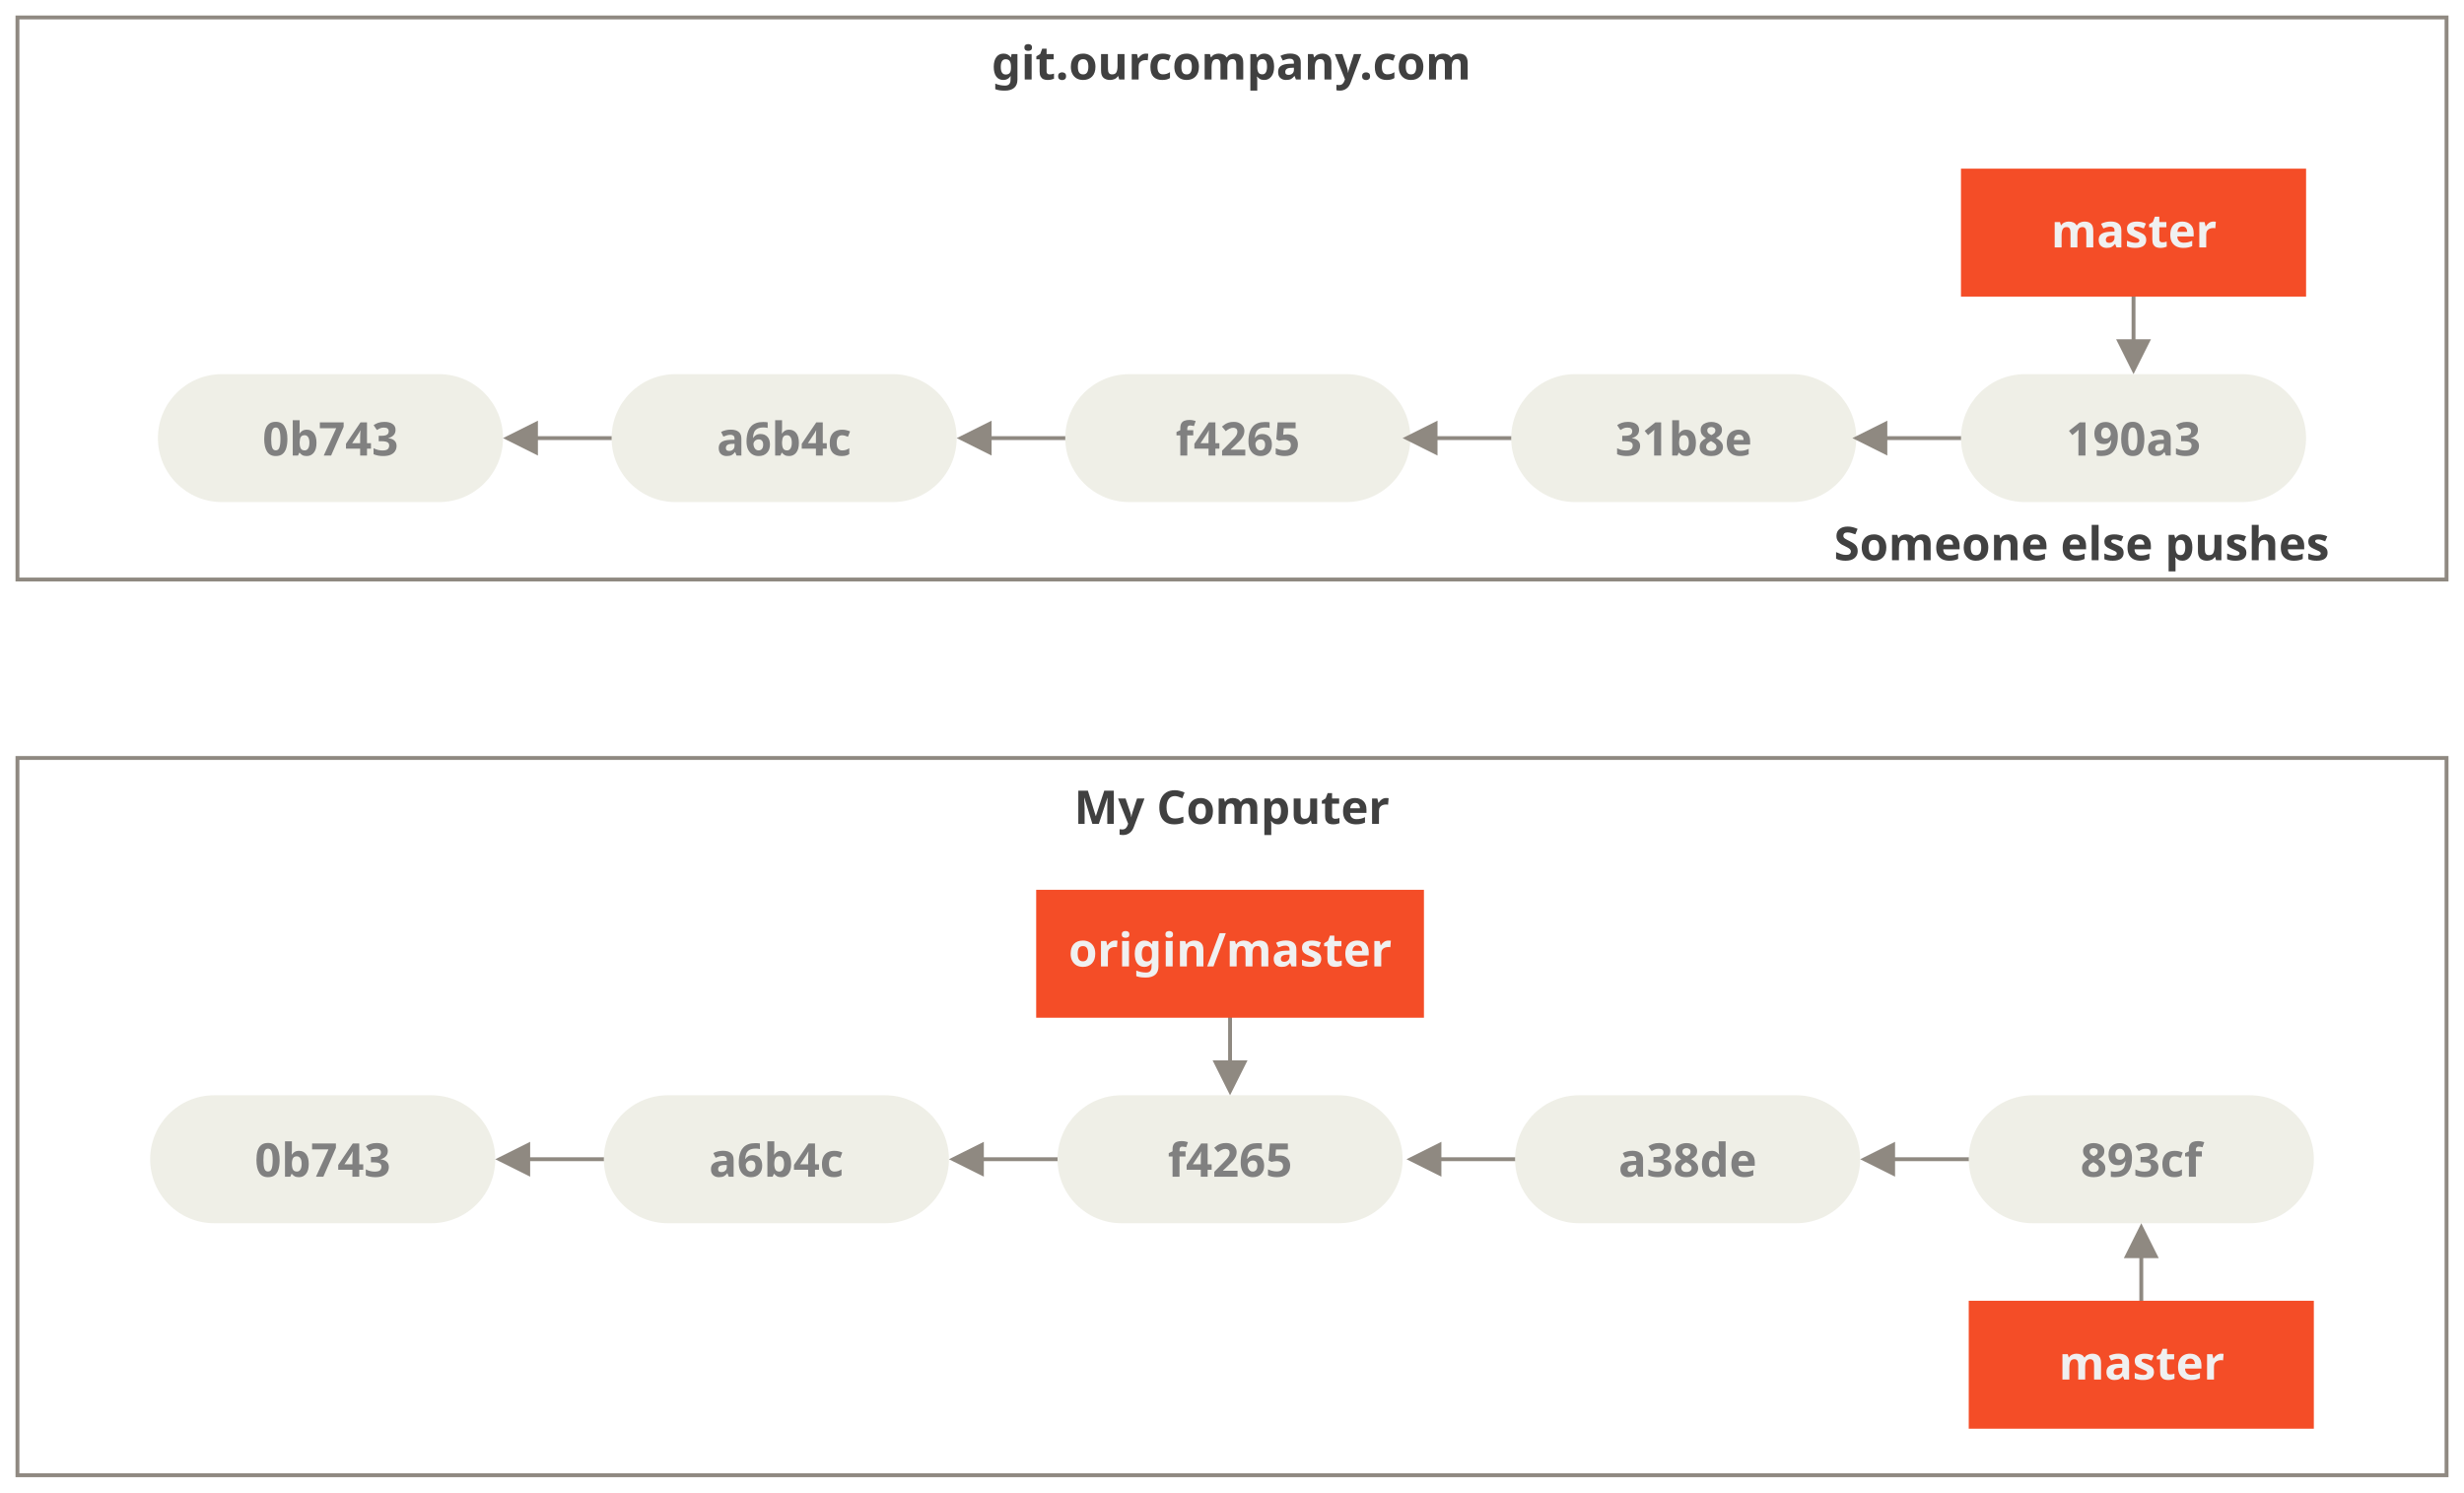
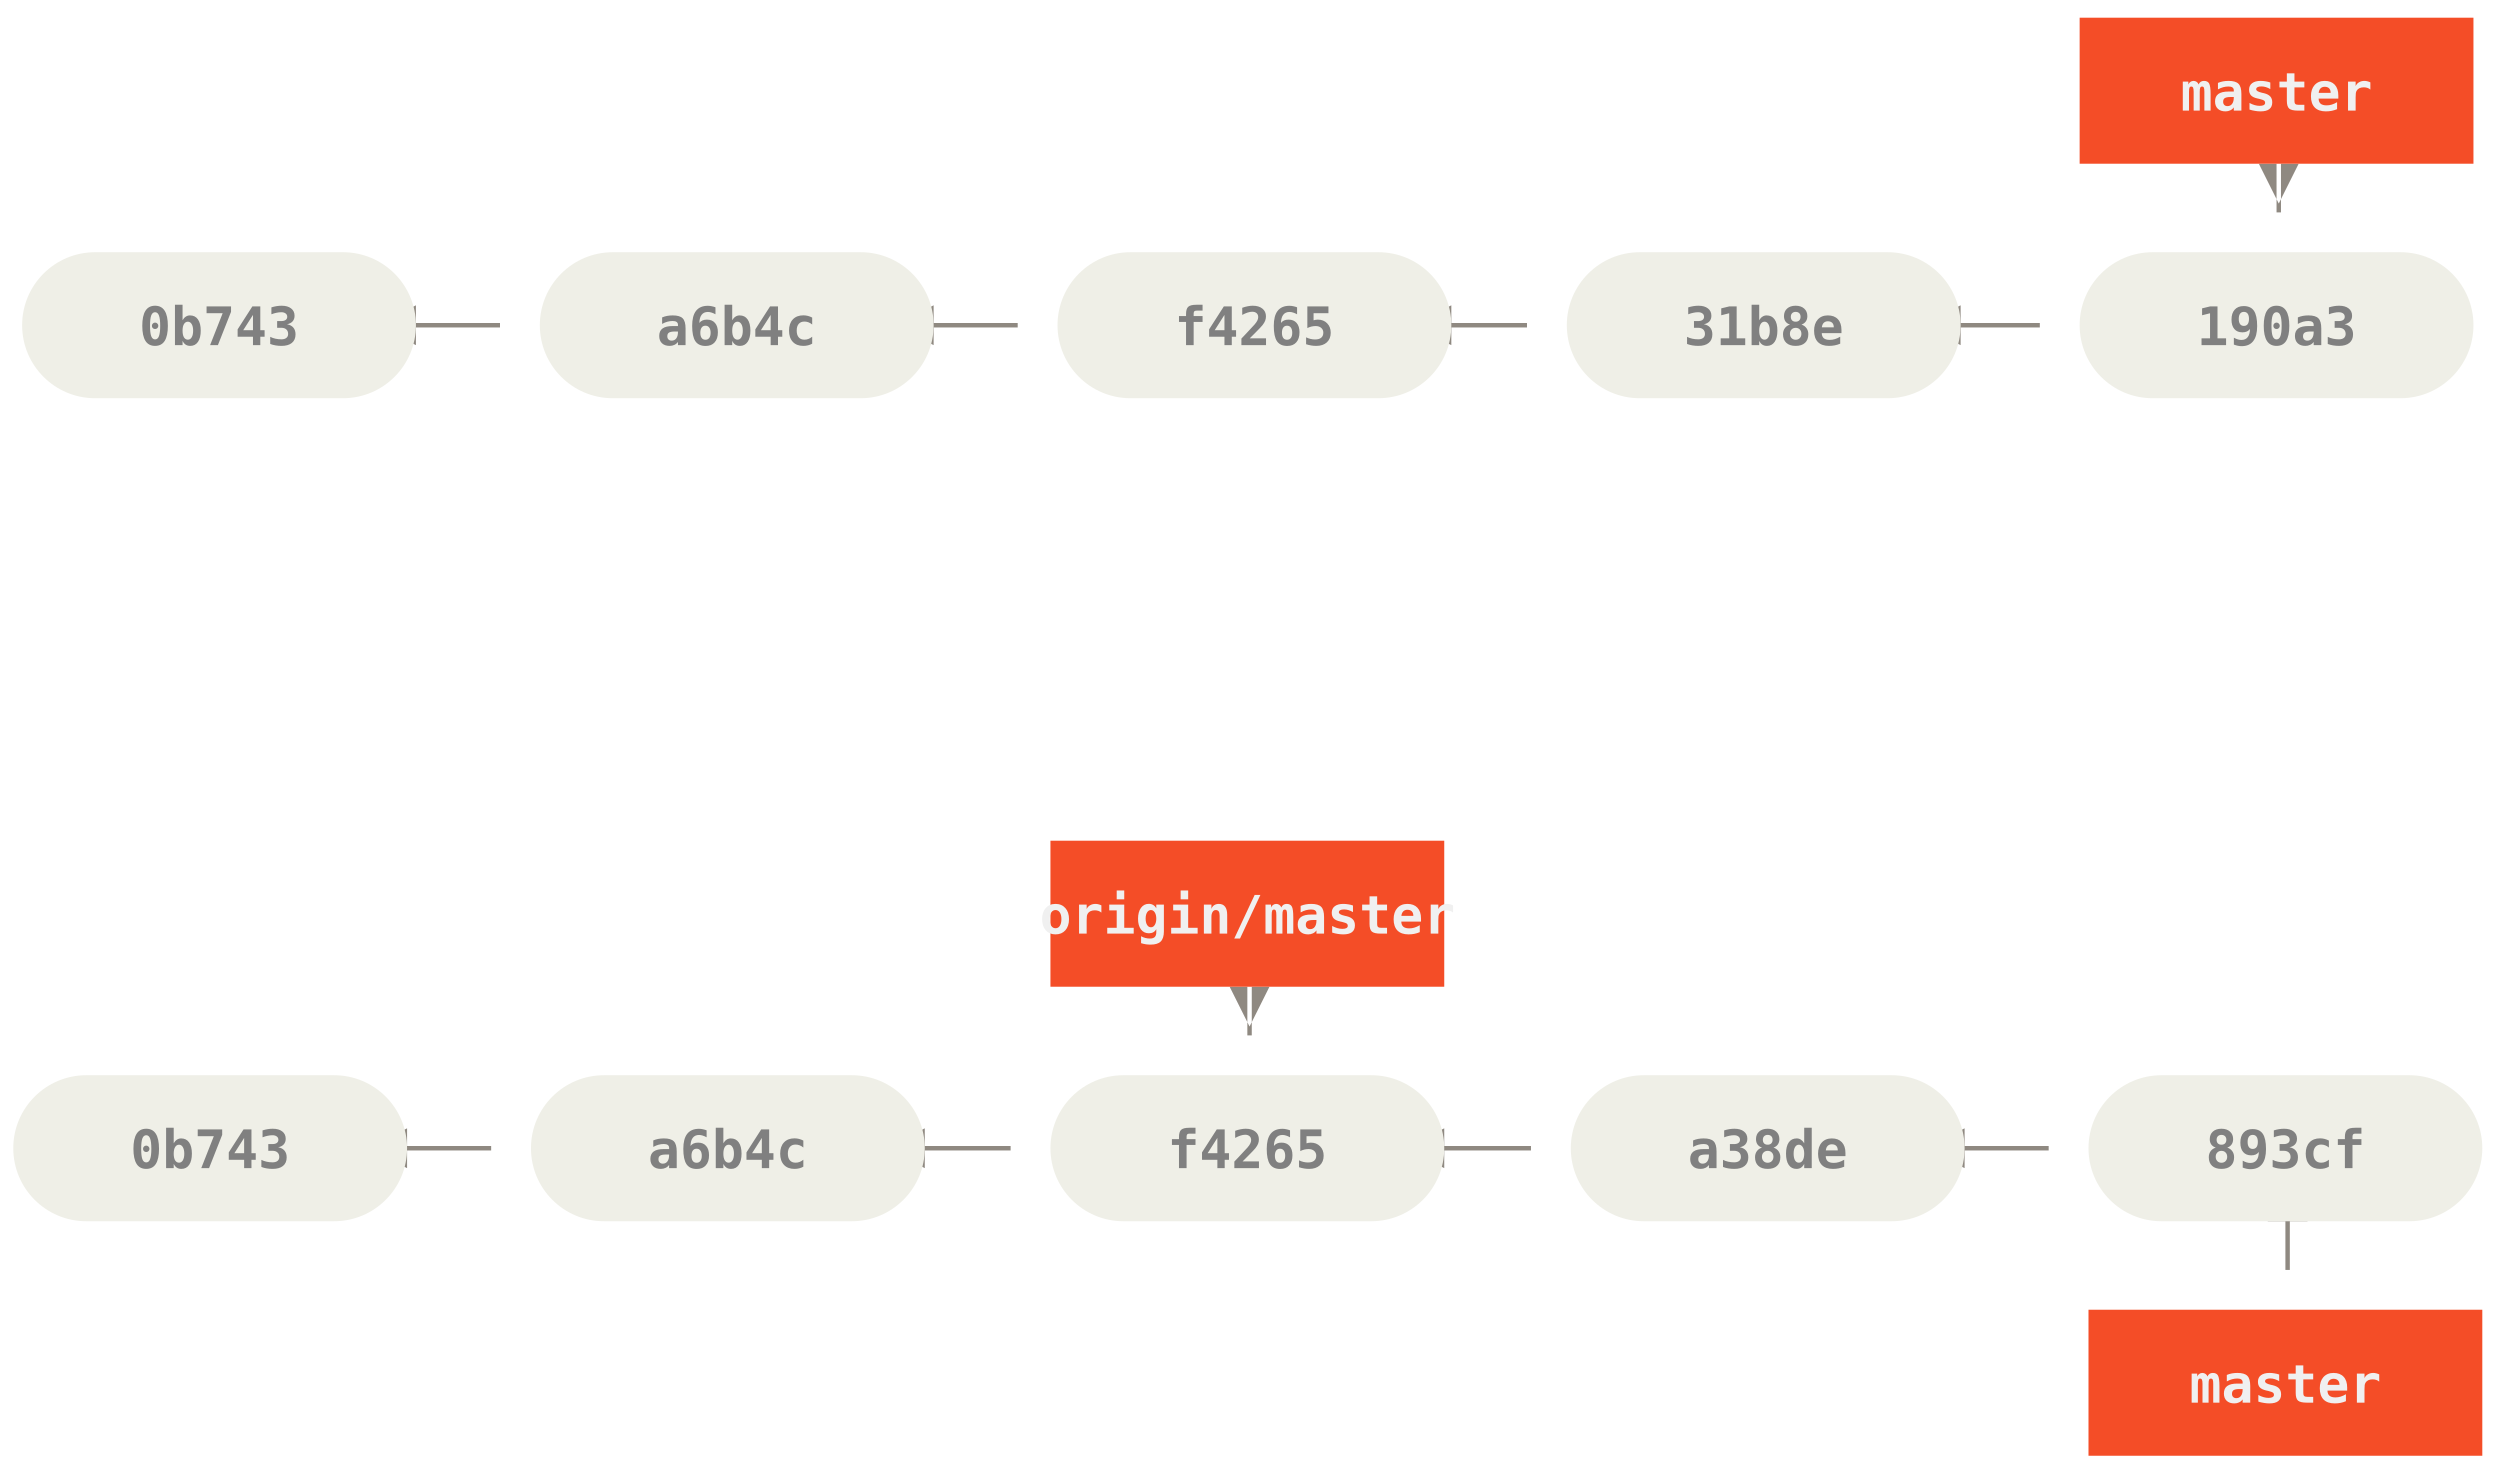
- <svg xmlns="http://www.w3.org/2000/svg" id="svg13660" version="1.1" viewBox="0 0 635.45 385">
-   <g id="g9154" transform="translate(-14.235 -12.5)">
-     <g id="g9076" transform="translate(8.96)">
-       <g id="brown" transform="translate(46,109)" style="fill-rule:evenodd;fill:none">
-         <rect id="Rectangle-1" width="89" height="33" rx="16.5" ry="16.5" style="fill-rule:evenodd;fill:#efefe7" />
-         <text id="C6" font-size="12px" font-weight="700" style="fill:#979797;font-family:'Source Code Pro';font-size:12px;font-weight:700;text-anchor:middle">
-           <tspan id="tspan13534" x="44.5" y="21" style="fill:gray">0b743</tspan>
-         </text>
-       </g>
-       <path id="Line-7" d="m144 125h39v1h-39v4l-9-4.5 9-4.5z" style="fill:#8f8981" />
-       <g id="g13545" transform="translate(163,109)" style="fill-rule:evenodd;fill:none">
-         <rect id="rect13539" width="89" height="33" rx="16.5" ry="16.5" style="fill-rule:evenodd;fill:#efefe7" />
-         <text id="text13543" font-size="12px" font-weight="700" style="fill:#979797;font-family:'Source Code Pro';font-size:12px;font-weight:700;text-anchor:middle">
-           <tspan id="tspan13541" x="44.5" y="21" style="fill:gray">a6b4c</tspan>
-         </text>
-       </g>
-       <path id="Line-8" d="m261 125h39v1h-39v4l-9-4.5 9-4.5z" style="fill:#8f8981" />
-       <g id="g13554" transform="translate(280,109)" style="fill-rule:evenodd;fill:none">
-         <rect id="rect13548" width="89" height="33" rx="16.5" ry="16.5" style="fill-rule:evenodd;fill:#efefe7" />
-         <text id="text13552" font-size="12px" font-weight="700" style="fill:#979797;font-family:'Source Code Pro';font-size:12px;font-weight:700;text-anchor:middle">
-           <tspan id="tspan13550" x="44.5" y="21" style="fill:gray">f4265</tspan>
-         </text>
-       </g>
-       <path id="path13556" d="m376 125h39v1h-39v4l-9-4.5 9-4.5z" style="fill:#8f8981" />
-       <g id="g13564" transform="translate(395,109)" style="fill-rule:evenodd;fill:none">
-         <rect id="rect13558" width="89" height="33" rx="16.5" ry="16.5" style="fill-rule:evenodd;fill:#efefe7" />
-         <text id="text13562" font-size="12px" font-weight="700" style="fill:#979797;font-family:'Source Code Pro';font-size:12px;font-weight:700;text-anchor:middle">
-           <tspan id="tspan13560" x="44.5" y="21" style="fill:gray">31b8e</tspan>
-         </text>
-       </g>
-       <path id="path13566" d="m492 125h39v1h-39v4l-9-4.5 9-4.5z" style="fill:#8f8981" />
-       <g id="g13574" transform="translate(511,109)" style="fill-rule:evenodd;fill:none">
-         <rect id="rect13568" width="89" height="33" rx="16.5" ry="16.5" style="fill-rule:evenodd;fill:#efefe7" />
-         <text id="text13572" font-size="12px" font-weight="700" style="fill:#979797;font-family:'Source Code Pro';font-size:12px;font-weight:700;text-anchor:middle">
-           <tspan id="tspan13570" x="44.5" y="21" style="fill:gray">190a3</tspan>
-         </text>
-       </g>
-       <g id="g9000" transform="translate(-2)">
-         <path id="Line-2" transform="translate(515,56)" d="m42 44v-24h1v24h4l-4.5 9-4.5-9z" style="fill:#8f8981" />
-         <g id="g8993">
-           <rect id="Rectangle-2" transform="matrix(.83962 0 0 1 513 56)" width="106" height="33" style="fill-rule:evenodd;fill:#f44d27" />
-           <text id="master" transform="translate(504.6 56.316)" font-size="12px" font-weight="700" style="fill-rule:evenodd;fill:#979797;font-family:'Source Code Pro';font-size:12px;font-weight:700;text-anchor:middle">
-             <tspan id="tspan13578" x="53" y="20" style="fill:#f0f0f0">master</tspan>
-           </text>
-         </g>
-       </g>
-     </g>
-     <g id="g9044" transform="translate(6.96)">
-       <g id="g13590" transform="translate(46,295)" style="fill-rule:evenodd;fill:none">
-         <rect id="rect13584" width="89" height="33" rx="16.5" ry="16.5" style="fill-rule:evenodd;fill:#efefe7" />
-         <text id="text13588" font-size="12px" font-weight="700" style="fill:#979797;font-family:'Source Code Pro';font-size:12px;font-weight:700;text-anchor:middle">
-           <tspan id="tspan13586" x="44.5" y="21" style="fill:gray">0b743</tspan>
-         </text>
-       </g>
-       <path id="Line-5" d="m144 311h39v1h-39v4l-9-4.5 9-4.5z" style="fill:#8f8981" />
-       <g id="g13599" transform="translate(163,295)" style="fill-rule:evenodd;fill:none">
-         <rect id="rect13593" width="89" height="33" rx="16.5" ry="16.5" style="fill-rule:evenodd;fill:#efefe7" />
-         <text id="text13597" font-size="12px" font-weight="700" style="fill:#979797;font-family:'Source Code Pro';font-size:12px;font-weight:700;text-anchor:middle">
-           <tspan id="tspan13595" x="44.5" y="21" style="fill:gray">a6b4c</tspan>
-         </text>
-       </g>
-       <path id="Line-4" d="m261 311h39v1h-39v4l-9-4.5 9-4.5z" style="fill:#8f8981" />
-       <g id="g13608" transform="translate(280,295)" style="fill-rule:evenodd;fill:none">
-         <rect id="rect13602" width="89" height="33" rx="16.5" ry="16.5" style="fill-rule:evenodd;fill:#efefe7" />
-         <text id="text13606" font-size="12px" font-weight="700" style="fill:#979797;font-family:'Source Code Pro';font-size:12px;font-weight:700;text-anchor:middle">
-           <tspan id="tspan13604" x="44.5" y="21" style="fill:gray">f4265</tspan>
-         </text>
-       </g>
-       <path id="path13610" d="m379 311h39v1h-39v4l-9-4.5 9-4.5z" style="fill:#8f8981" />
-       <g id="g13618" transform="translate(398,295)" style="fill-rule:evenodd;fill:none">
-         <rect id="rect13612" width="89" height="33" rx="16.5" ry="16.5" style="fill-rule:evenodd;fill:#efefe7" />
-         <text id="text13616" font-size="12px" font-weight="700" style="fill:#979797;font-family:'Source Code Pro';font-size:12px;font-weight:700;text-anchor:middle">
-           <tspan id="tspan13614" x="44.5" y="21" style="fill:gray">a38de</tspan>
-         </text>
-       </g>
-       <path id="path13620" d="m496 311h39v1h-39v4l-9-4.5 9-4.5z" style="fill:#8f8981" />
-       <g id="g13628" transform="translate(515,295)" style="fill-rule:evenodd;fill:none">
-         <rect id="rect13622" width="89" height="33" rx="16.5" ry="16.5" style="fill-rule:evenodd;fill:#efefe7" />
-         <text id="text13626" font-size="12px" font-weight="700" style="fill:#979797;font-family:'Source Code Pro';font-size:12px;font-weight:700;text-anchor:middle">
-           <tspan id="tspan13624" x="44.5" y="21" style="fill:gray">893cf</tspan>
-         </text>
-       </g>
-       <g id="g8980" transform="translate(-1)">
-         <path id="Line-3" transform="translate(517,328)" d="m44 9v25h-1v-25h-4l4.5-9 4.5 9z" style="fill:#8f8981" />
-         <g id="g8973">
-           <rect id="rect13631" transform="matrix(.83962 0 0 1 516 348)" width="106" height="33" style="fill-rule:evenodd;fill:#f44d27" />
-           <text id="text13635" transform="translate(507.6 348.32)" font-size="12px" font-weight="700" style="fill-rule:evenodd;fill:#979797;font-family:'Source Code Pro';font-size:12px;font-weight:700;text-anchor:middle">
-             <tspan id="tspan13633" x="53" y="20" style="fill:#f0f0f0">master</tspan>
-           </text>
-         </g>
-       </g>
-       <g id="g8960" transform="translate(4.5)">
-         <path id="Line-6" transform="translate(-4.5)" d="m324 286v-27h1v27h4l-4.5 9-4.5-9z" style="fill:#8f8981" />
-         <g id="g8953">
-           <rect id="rect13640" transform="matrix(.9009 0 0 1 270 242)" width="111" height="33" style="fill-rule:evenodd;fill:#f44d27" />
-           <text id="text13644" transform="translate(264.53 241.76)" font-size="12px" font-weight="700" style="fill-rule:evenodd;fill:#979797;font-family:'Source Code Pro';font-size:12px;font-weight:700;text-anchor:middle">
-             <tspan id="tspan13642" x="55.5" y="20" style="fill:#f0f0f0">origin/master</tspan>
-           </text>
-         </g>
-       </g>
-     </g>
-     <rect id="Rectangle-10" transform="translate(19,17)" x="-.265" width="626.45" height="144.97" style="fill:none;stroke-linecap:square;stroke:#8f8981" />
-     <rect id="Rectangle-11" transform="translate(19,17)" x="-.265" y="191" width="626.45" height="185" style="fill:none;stroke-linecap:square;stroke:#8f8981" />
-     <text id="My-Computer" transform="translate(18.696 17)" font-size="12px" font-weight="700" style="fill-rule:evenodd;fill:#404040;font-family:'Source Code Pro';font-size:12px;font-weight:700;text-anchor:middle">
-       <tspan id="tspan13649" x="313.225" y="208" style="fill:#404040">My Computer</tspan>
+ <svg xmlns="http://www.w3.org/2000/svg" version="1.1" width="1130" height="666" viewBox="0 0 565 333">
+   <path d="m94 73h19v1h-19v4l-9-4.5 9-4.5z" fill="#8f8981" />
+   <path d="m211 73h19v1h-19v4l-9-4.5 9-4.5z" fill="#8f8981" />
+   <path d="m328 73h17.1v1h-17.1v4l-9-4.5 9-4.5z" fill="#8f8981" />
+   <path d="m443.1 73h17.9v1h-17.9v4l-9-4.5 9-4.5z" fill="#8f8981" />
+   <path d="m514.5 37v11h1v-11h4l-4.5 9-4.5-9z" fill="#8f8981" />
+   <path d="m92 259h19v1h-19v4l-9-4.5 9-4.5z" fill="#8f8981" />
+   <path d="m209 259h19.4v1h-19.4v4l-9-4.5 9-4.5z" fill="#8f8981" />
+   <path d="m326.4 259h19.6v1h-19.6v4l-9-4.5 9-4.5z" fill="#8f8981" />
+   <path d="m444 259h19v1h-19v4l-9-4.5 9-4.5z" fill="#8f8981" />
+   <path d="m281.9 223v11h1v-11h4l-4.5 9-4.5-9z" fill="#8f8981" />
+   <path d="m516.5 276v11h1v-11h4l-4.5-9-4.5 9z" fill="#8f8981" />
+   <g>
+     <rect x="5" y="57" width="89" height="33" rx="16.5" ry="16.5" fill="#efefe7" />
+     <text font-size="12px" font-weight="700" font-family="'JetBrains Mono', 'Source Code Pro', monospace" text-anchor="middle">
+       <tspan x="49.5" y="78" fill="gray">0b743</tspan>
    </text>
-     <text id="git.ourcompany.com" transform="translate(18.576 17)" font-size="12px" font-weight="700" style="fill-rule:evenodd;fill:#404040;font-family:'Source Code Pro';font-size:12px;font-weight:700;text-anchor:middle">
-       <tspan id="tspan13652" x="313.225" y="16" style="fill:#404040">git.ourcompany.com</tspan>
+   </g>
+   <g>
+     <rect x="122" y="57" width="89" height="33" rx="16.5" ry="16.5" fill="#efefe7" />
+     <text font-size="12px" font-weight="700" font-family="'JetBrains Mono', 'Source Code Pro', monospace" text-anchor="middle">
+       <tspan x="166.5" y="78" fill="gray">a6b4c</tspan>
    </text>
-     <text id="Someone-else-pushes" transform="translate(-2.7978)" font-size="12px" font-weight="700" style="fill-rule:evenodd;fill:#414141;font-family:'Source Code Pro';font-size:12px;font-weight:700">
-       <tspan id="tspan13656" x="490" y="157" style="fill:#414141">Someone else pushes</tspan>
+   </g>
+   <g>
+     <rect x="239" y="57" width="89" height="33" rx="16.5" ry="16.5" fill="#efefe7" />
+     <text font-size="12px" font-weight="700" font-family="'JetBrains Mono', 'Source Code Pro', monospace" text-anchor="middle">
+       <tspan x="283.5" y="78" fill="gray">f4265</tspan>
+     </text>
+   </g>
+   <g>
+     <rect x="354.1" y="57" width="89" height="33" rx="16.5" ry="16.5" fill="#efefe7" />
+     <text font-size="12px" font-weight="700" font-family="'JetBrains Mono', 'Source Code Pro', monospace" text-anchor="middle">
+       <tspan x="398.6" y="78" fill="gray">31b8e</tspan>
+     </text>
+   </g>
+   <g>
+     <rect x="470" y="57" width="89" height="33" rx="16.5" ry="16.5" fill="#efefe7" />
+     <text font-size="12px" font-weight="700" font-family="'JetBrains Mono', 'Source Code Pro', monospace" text-anchor="middle">
+       <tspan x="514.5" y="78" fill="gray">190a3</tspan>
+     </text>
+   </g>
+   <g>
+     <rect x="470" y="4" width="89" height="33" fill="#f44d27" />
+     <text font-size="12px" font-weight="700" font-family="'JetBrains Mono', 'Source Code Pro', monospace" text-anchor="middle">
+       <tspan x="514.5" y="25" fill="#f0f0f0">master</tspan>
+     </text>
+   </g>
+   <g>
+     <rect x="3" y="243" width="89" height="33" rx="16.5" ry="16.5" fill="#efefe7" />
+     <text font-size="12px" font-weight="700" font-family="'JetBrains Mono', 'Source Code Pro', monospace" text-anchor="middle">
+       <tspan x="47.5" y="264" fill="gray">0b743</tspan>
+     </text>
+   </g>
+   <g>
+     <rect x="120" y="243" width="89" height="33" rx="16.5" ry="16.5" fill="#efefe7" />
+     <text font-size="12px" font-weight="700" font-family="'JetBrains Mono', 'Source Code Pro', monospace" text-anchor="middle">
+       <tspan x="164.5" y="264" fill="gray">a6b4c</tspan>
+     </text>
+   </g>
+   <g>
+     <rect x="237.4" y="243" width="89" height="33" rx="16.5" ry="16.5" fill="#efefe7" />
+     <text font-size="12px" font-weight="700" font-family="'JetBrains Mono', 'Source Code Pro', monospace" text-anchor="middle">
+       <tspan x="281.9" y="264" fill="gray">f4265</tspan>
+     </text>
+   </g>
+   <g>
+     <rect x="355" y="243" width="89" height="33" rx="16.5" ry="16.5" fill="#efefe7" />
+     <text font-size="12px" font-weight="700" font-family="'JetBrains Mono', 'Source Code Pro', monospace" text-anchor="middle">
+       <tspan x="399.5" y="264" fill="gray">a38de</tspan>
+     </text>
+   </g>
+   <g>
+     <rect x="472" y="243" width="89" height="33" rx="16.5" ry="16.5" fill="#efefe7" />
+     <text font-size="12px" font-weight="700" font-family="'JetBrains Mono', 'Source Code Pro', monospace" text-anchor="middle">
+       <tspan x="516.5" y="264" fill="gray">893cf</tspan>
+     </text>
+   </g>
+   <g>
+     <rect x="472" y="296" width="89" height="33" fill="#f44d27" />
+     <text font-size="12px" font-weight="700" font-family="'JetBrains Mono', 'Source Code Pro', monospace" text-anchor="middle">
+       <tspan x="516.5" y="317" fill="#f0f0f0">master</tspan>
+     </text>
+   </g>
+   <g>
+     <rect x="237.4" y="190" width="89" height="33" fill="#f44d27" />
+     <text font-size="12px" font-weight="700" font-family="'JetBrains Mono', 'Source Code Pro', monospace" text-anchor="middle">
+       <tspan x="281.9" y="211" fill="#f0f0f0">origin/master</tspan>
    </text>
  </g>
</svg>
